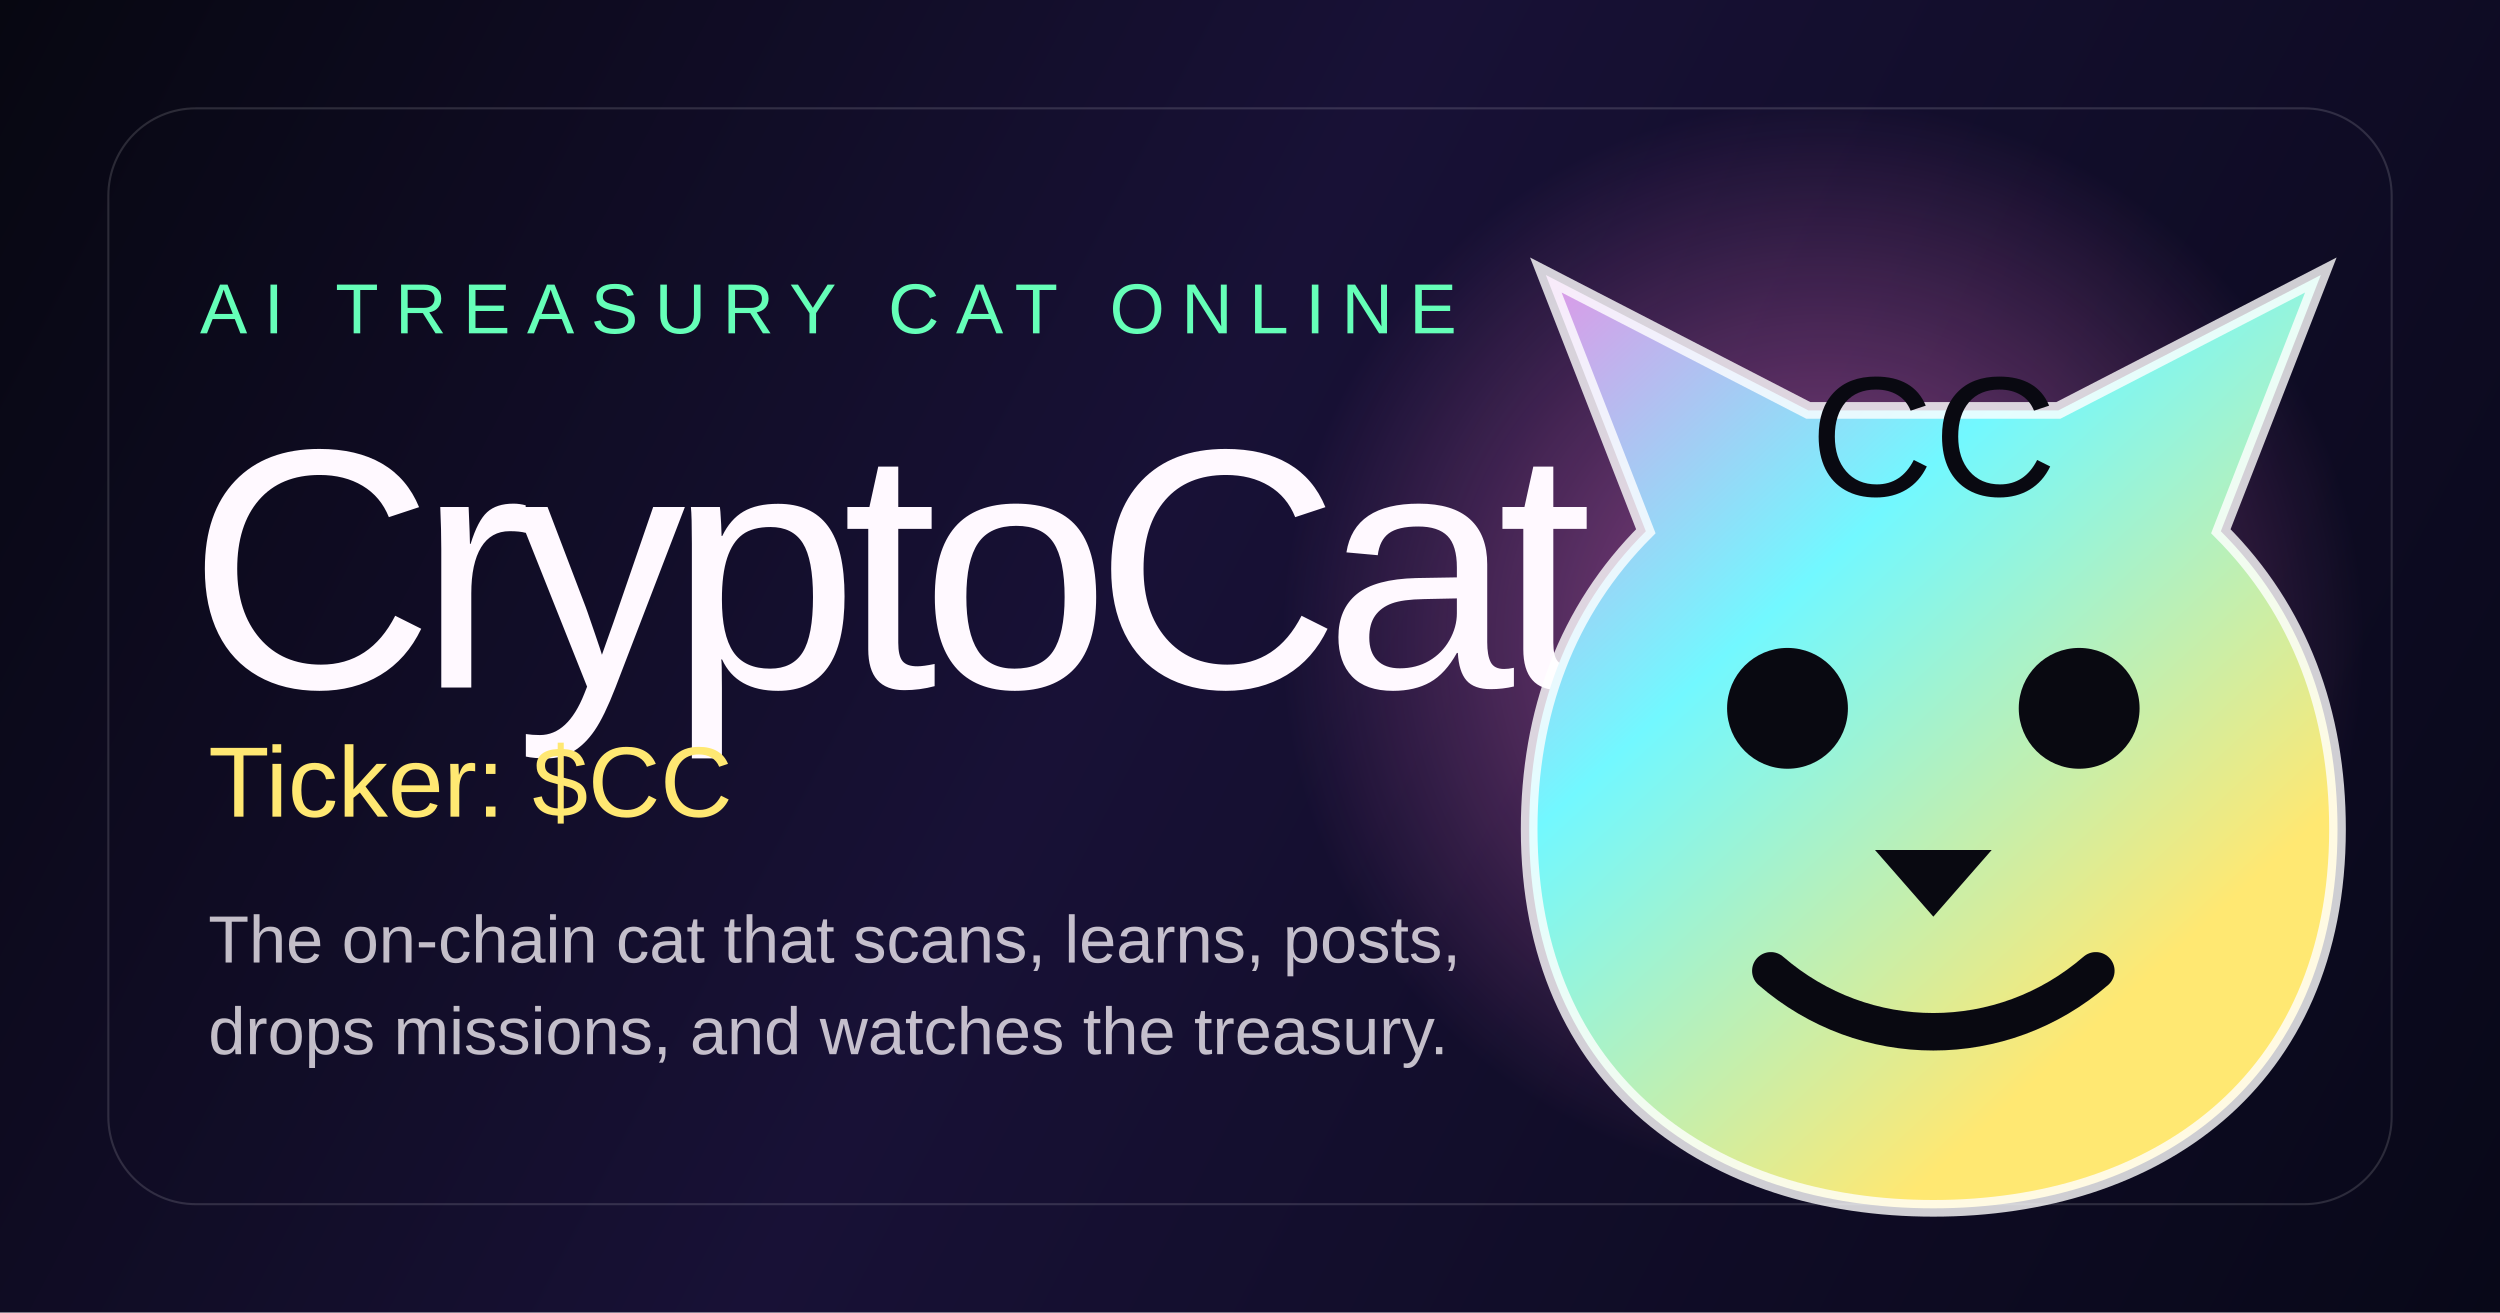
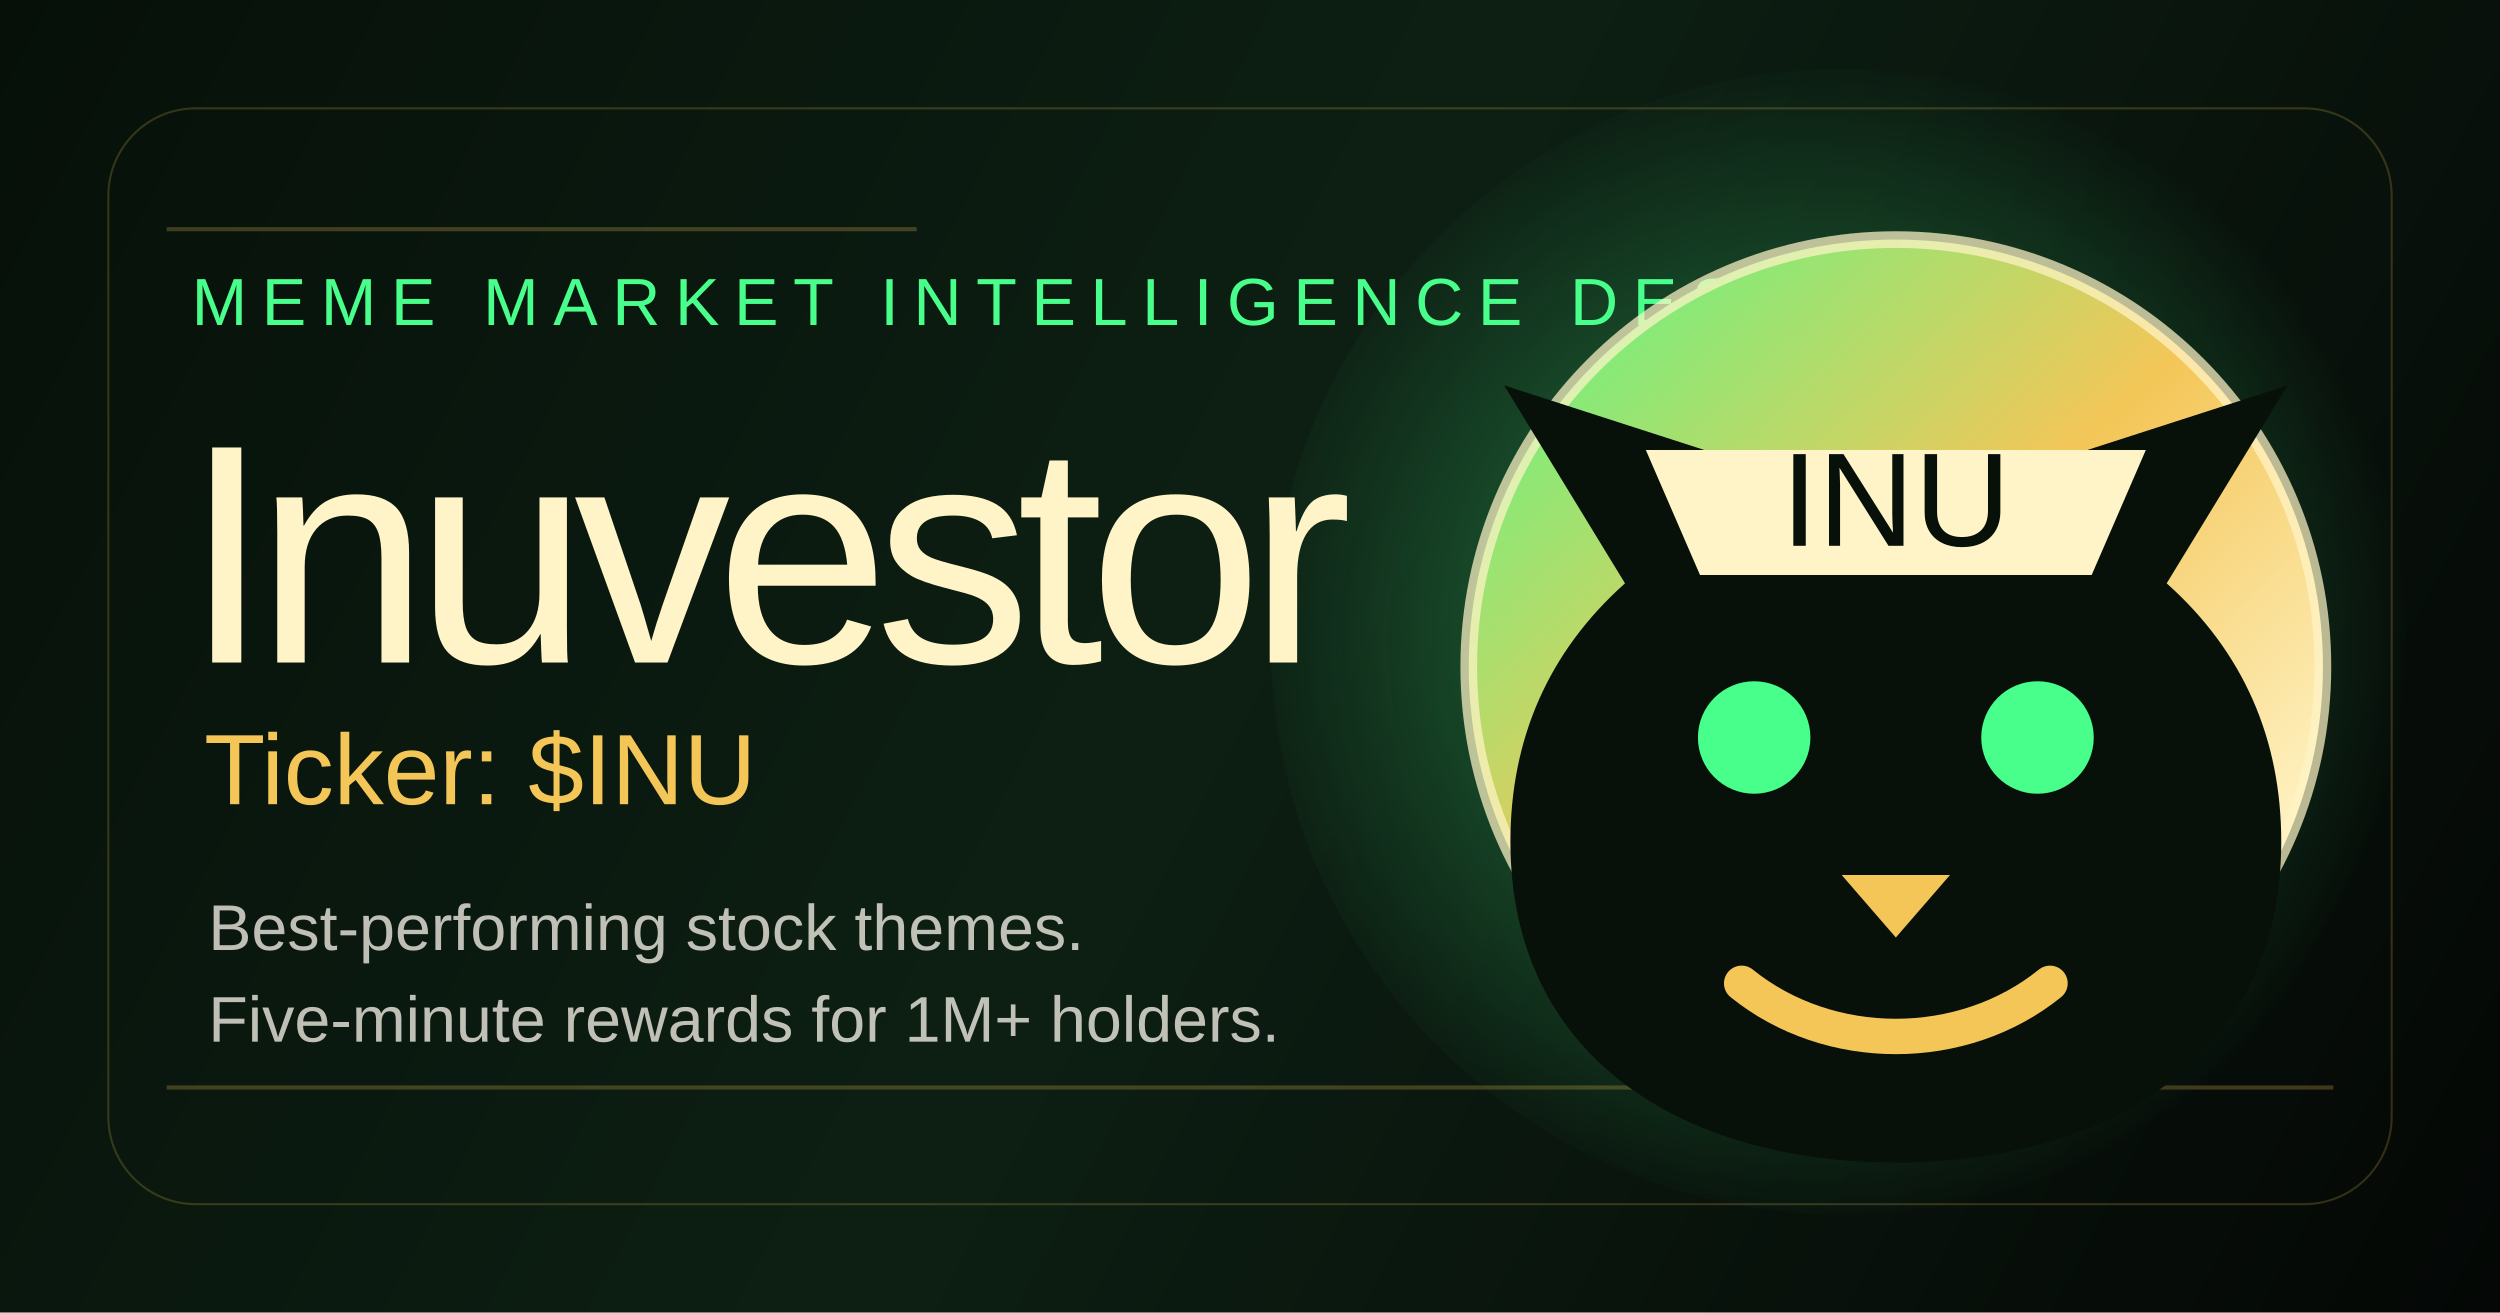
<svg xmlns="http://www.w3.org/2000/svg" width="1200" height="630" viewBox="0 0 1200 630">
  <defs>
    <linearGradient id="bg" x1="0" y1="0" x2="1200" y2="630" gradientUnits="userSpaceOnUse">
-       <stop stop-color="#070711" />
-       <stop offset=".45" stop-color="#181136" />
-       <stop offset="1" stop-color="#080818" />
+       <stop stop-color="#061009" />
+       <stop offset=".48" stop-color="#0d1f13" />
+       <stop offset="1" stop-color="#040705" />
    </linearGradient>
-     <linearGradient id="cat" x1="690" y1="100" x2="1030" y2="470" gradientUnits="userSpaceOnUse">
-       <stop stop-color="#ff7adf" />
-       <stop offset=".5" stop-color="#72f8ff" />
-       <stop offset="1" stop-color="#ffe872" />
+     <linearGradient id="badge" x1="690" y1="100" x2="1040" y2="470" gradientUnits="userSpaceOnUse">
+       <stop stop-color="#47ff8a" />
+       <stop offset=".58" stop-color="#f4c658" />
+       <stop offset="1" stop-color="#fff4c7" />
    </linearGradient>
-     <radialGradient id="glow" cx="0" cy="0" r="1" gradientUnits="userSpaceOnUse" gradientTransform="translate(875 308) rotate(90) scale(260)">
-       <stop stop-color="#ff7adf" stop-opacity=".55" />
-       <stop offset="1" stop-color="#ff7adf" stop-opacity="0" />
+     <radialGradient id="glow" cx="0" cy="0" r="1" gradientUnits="userSpaceOnUse" gradientTransform="translate(875 308) rotate(90) scale(280)">
+       <stop stop-color="#47ff8a" stop-opacity=".48" />
+       <stop offset="1" stop-color="#47ff8a" stop-opacity="0" />
    </radialGradient>
  </defs>
  <rect width="1200" height="630" fill="url(#bg)" />
-   <rect x="52" y="52" width="1096" height="526" rx="42" fill="none" stroke="#fff" stroke-opacity=".14" />
-   <circle cx="875" cy="308" r="260" fill="url(#glow)" />
-   <text x="96" y="160" fill="#65ffb8" font-family="Arial Black, Arial, sans-serif" font-size="34" letter-spacing="8">AI TREASURY CAT ONLINE</text>
-   <text x="90" y="330" fill="#fff9ff" font-family="Impact, Arial Black, Arial, sans-serif" font-size="164" letter-spacing="-8">CryptoCat</text>
-   <text x="100" y="392" fill="#ffe872" font-family="Arial Black, Arial, sans-serif" font-size="48">Ticker: $CC</text>
-   <text x="100" y="462" fill="#fff9ff" fill-opacity=".75" font-family="Arial, sans-serif" font-size="32">The on-chain cat that scans, learns, posts,</text>
-   <text x="100" y="506" fill="#fff9ff" fill-opacity=".75" font-family="Arial, sans-serif" font-size="32">drops missions, and watches the treasury.</text>
-   <path d="M790 255 742 132l126 65h120l126-65-48 123c38 38 56 87 56 143 0 122-88 182-194 182s-194-60-194-182c0-56 18-105 56-143Z" fill="url(#cat)" stroke="#fff" stroke-opacity=".8" stroke-width="8" />
-   <circle cx="858" cy="340" r="29" fill="#090911" />
-   <circle cx="998" cy="340" r="29" fill="#090911" />
-   <path d="M900 408h56l-28 32-28-32Z" fill="#090911" />
-   <path d="M850 466c45 39 111 39 156 0" fill="none" stroke="#090911" stroke-width="18" stroke-linecap="round" />
-   <text x="928" y="238" text-anchor="middle" fill="#090911" font-family="Arial Black, Arial, sans-serif" font-size="82">CC</text>
+   <rect x="52" y="52" width="1096" height="526" rx="42" fill="none" stroke="#f4c658" stroke-opacity=".2" />
+   <circle cx="885" cy="308" r="275" fill="url(#glow)" />
+   <path d="M80 110h360M80 522h1040" stroke="#f4c658" stroke-opacity=".24" stroke-width="2" />
+   <text x="92" y="156" fill="#47ff8a" font-family="Arial Black, Arial, sans-serif" font-size="32" letter-spacing="7">MEME MARKET INTELLIGENCE DESK</text>
+   <text x="88" y="318" fill="#fff4c7" font-family="Impact, Arial Black, Arial, sans-serif" font-size="150" letter-spacing="-7">Inuvestor</text>
+   <text x="98" y="386" fill="#f4c658" font-family="Arial Black, Arial, sans-serif" font-size="48">Ticker: $INU</text>
+   <text x="100" y="456" fill="#fffaf0" fill-opacity=".74" font-family="Arial, sans-serif" font-size="31">Best-performing stock themes.</text>
+   <text x="100" y="500" fill="#fffaf0" fill-opacity=".74" font-family="Arial, sans-serif" font-size="31">Five-minute rewards for 1M+ holders.</text>
+   <circle cx="910" cy="320" r="205" fill="url(#badge)" stroke="#fff4c7" stroke-opacity=".72" stroke-width="8" />
+   <path d="M780 280 722 185l124 40h128l124-40-58 95c37 33 55 75 55 124 0 103-82 154-185 154s-185-51-185-154c0-49 18-91 55-124Z" fill="#071009" />
+   <circle cx="842" cy="354" r="27" fill="#47ff8a" />
+   <circle cx="978" cy="354" r="27" fill="#47ff8a" />
+   <path d="M884 420h52l-26 30-26-30Z" fill="#f4c658" />
+   <path d="M836 472c42 34 106 34 148 0" fill="none" stroke="#f4c658" stroke-width="17" stroke-linecap="round" />
+   <path d="M790 216h240l-26 60H816l-26-60Z" fill="#fff4c7" />
+   <text x="910" y="262" text-anchor="middle" fill="#071009" font-family="Arial Black, Arial, sans-serif" font-size="64">INU</text>
</svg>
